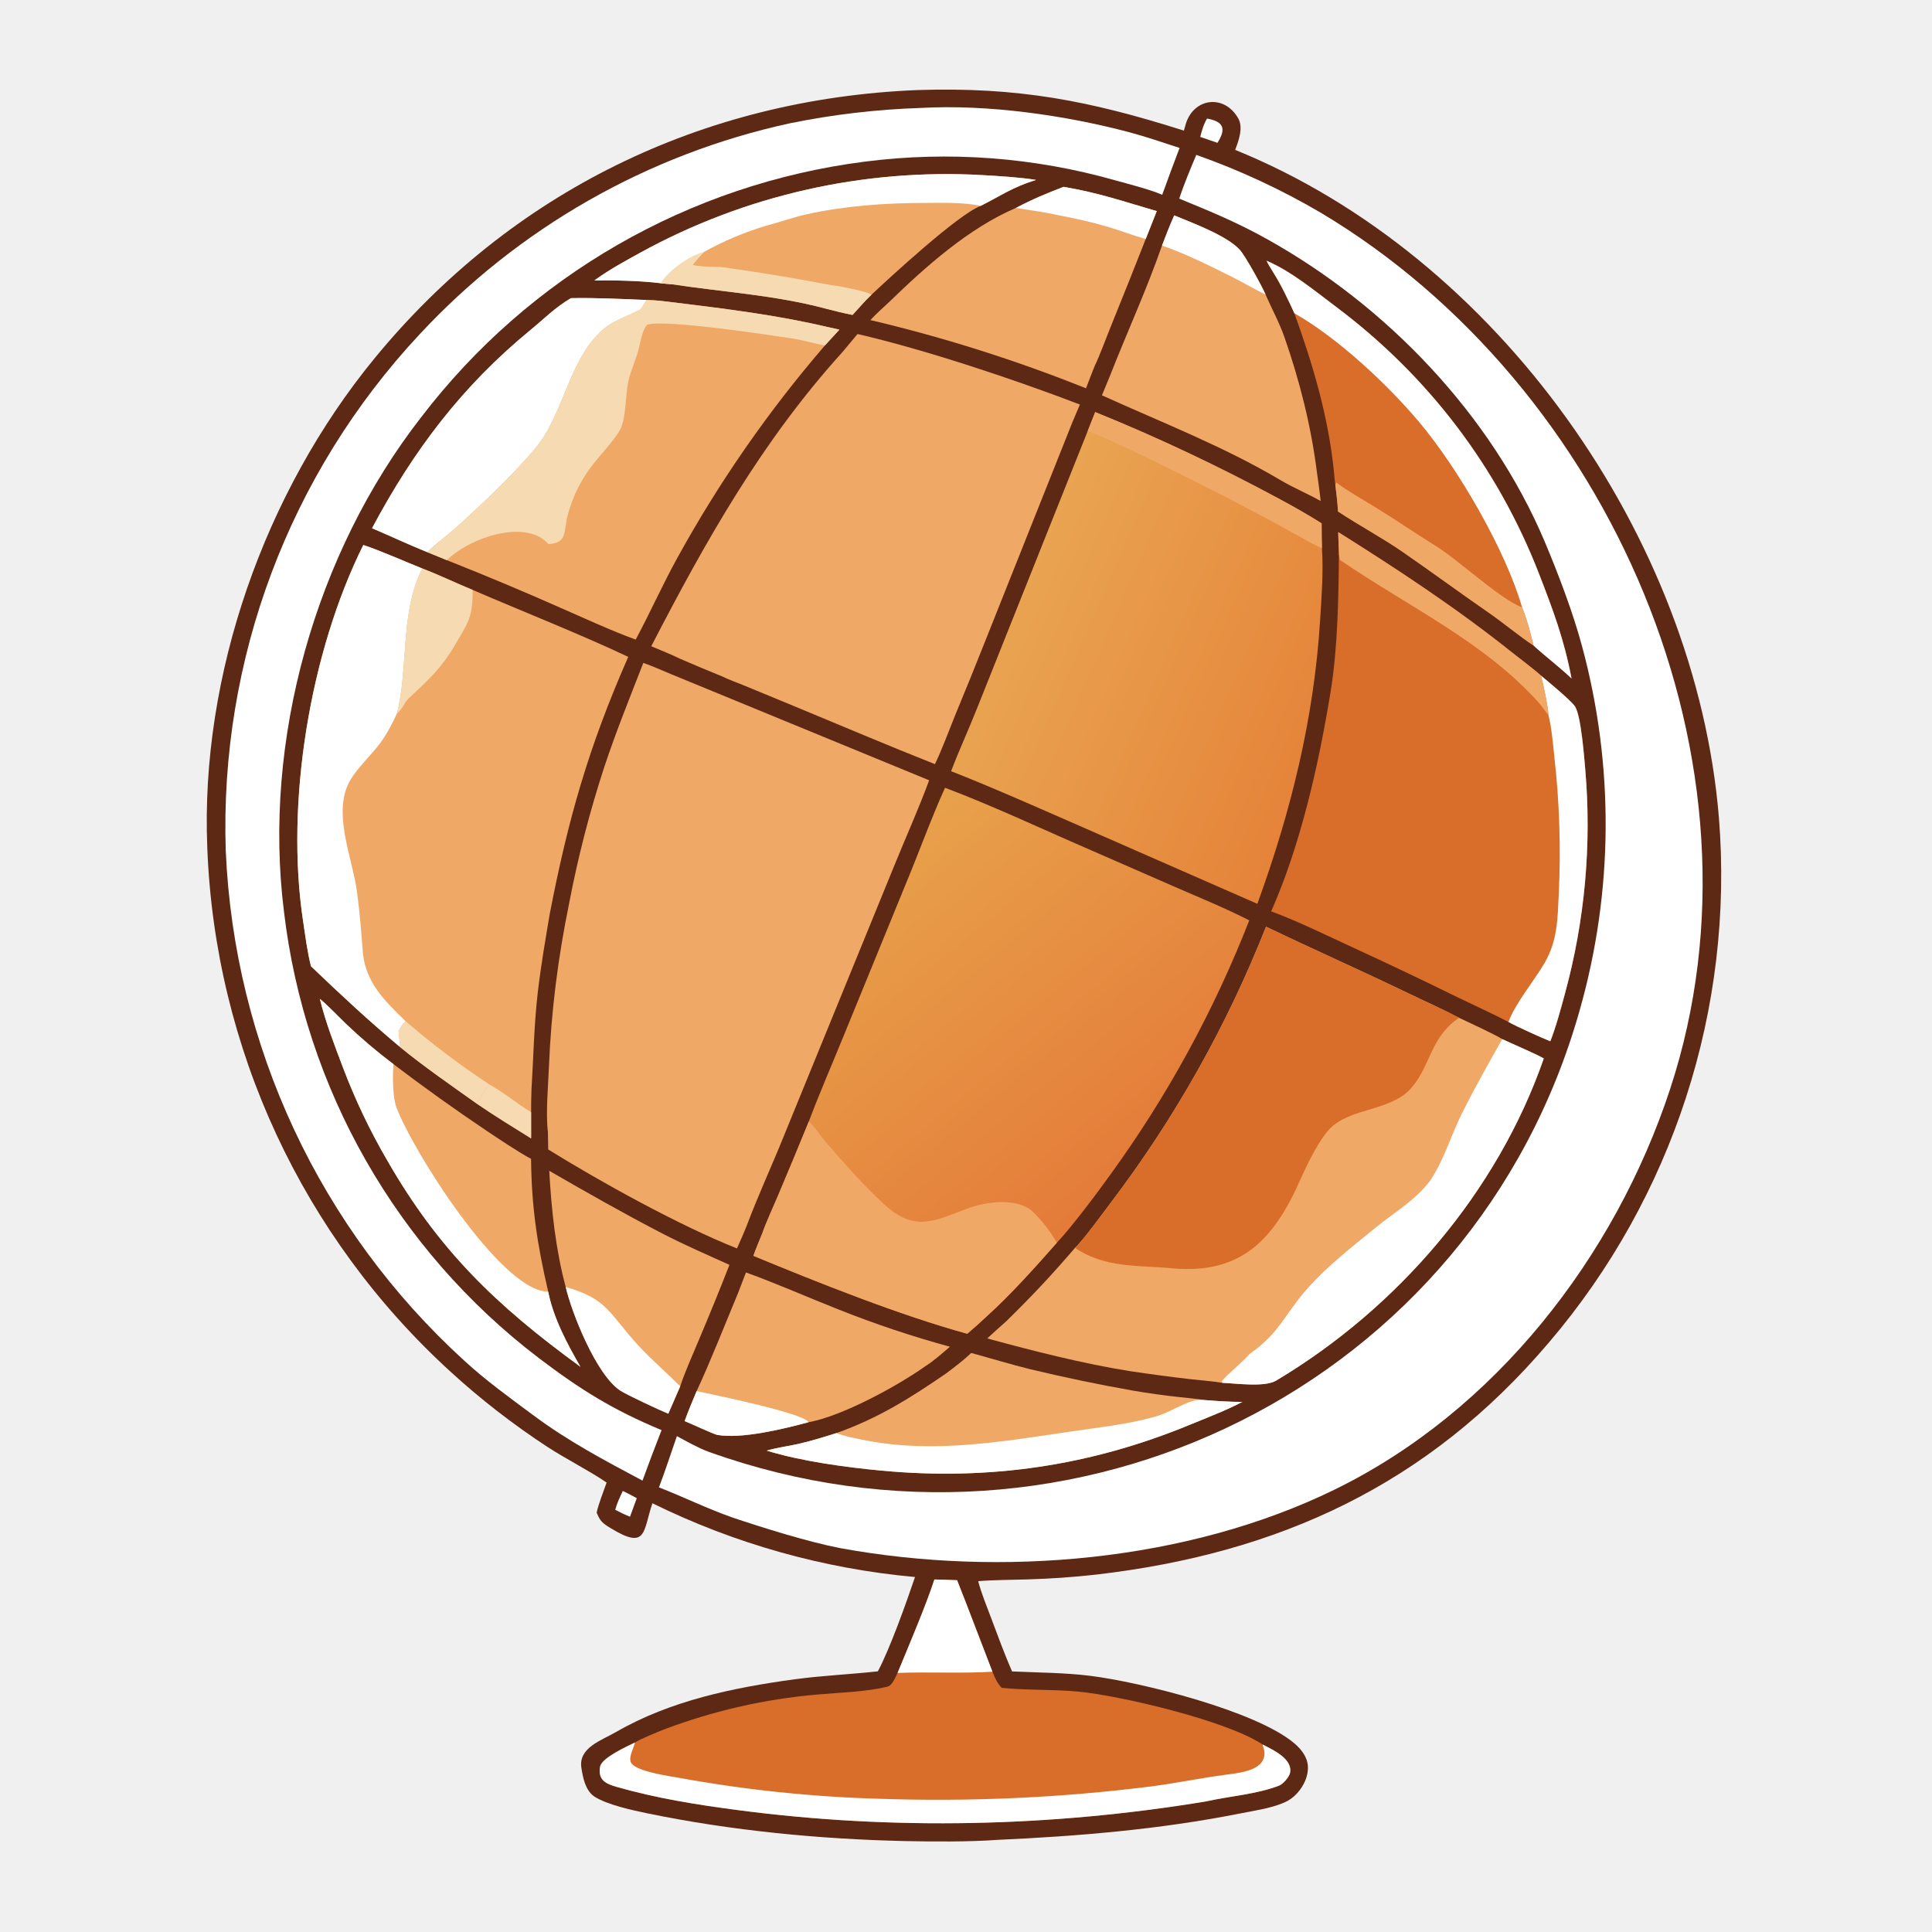
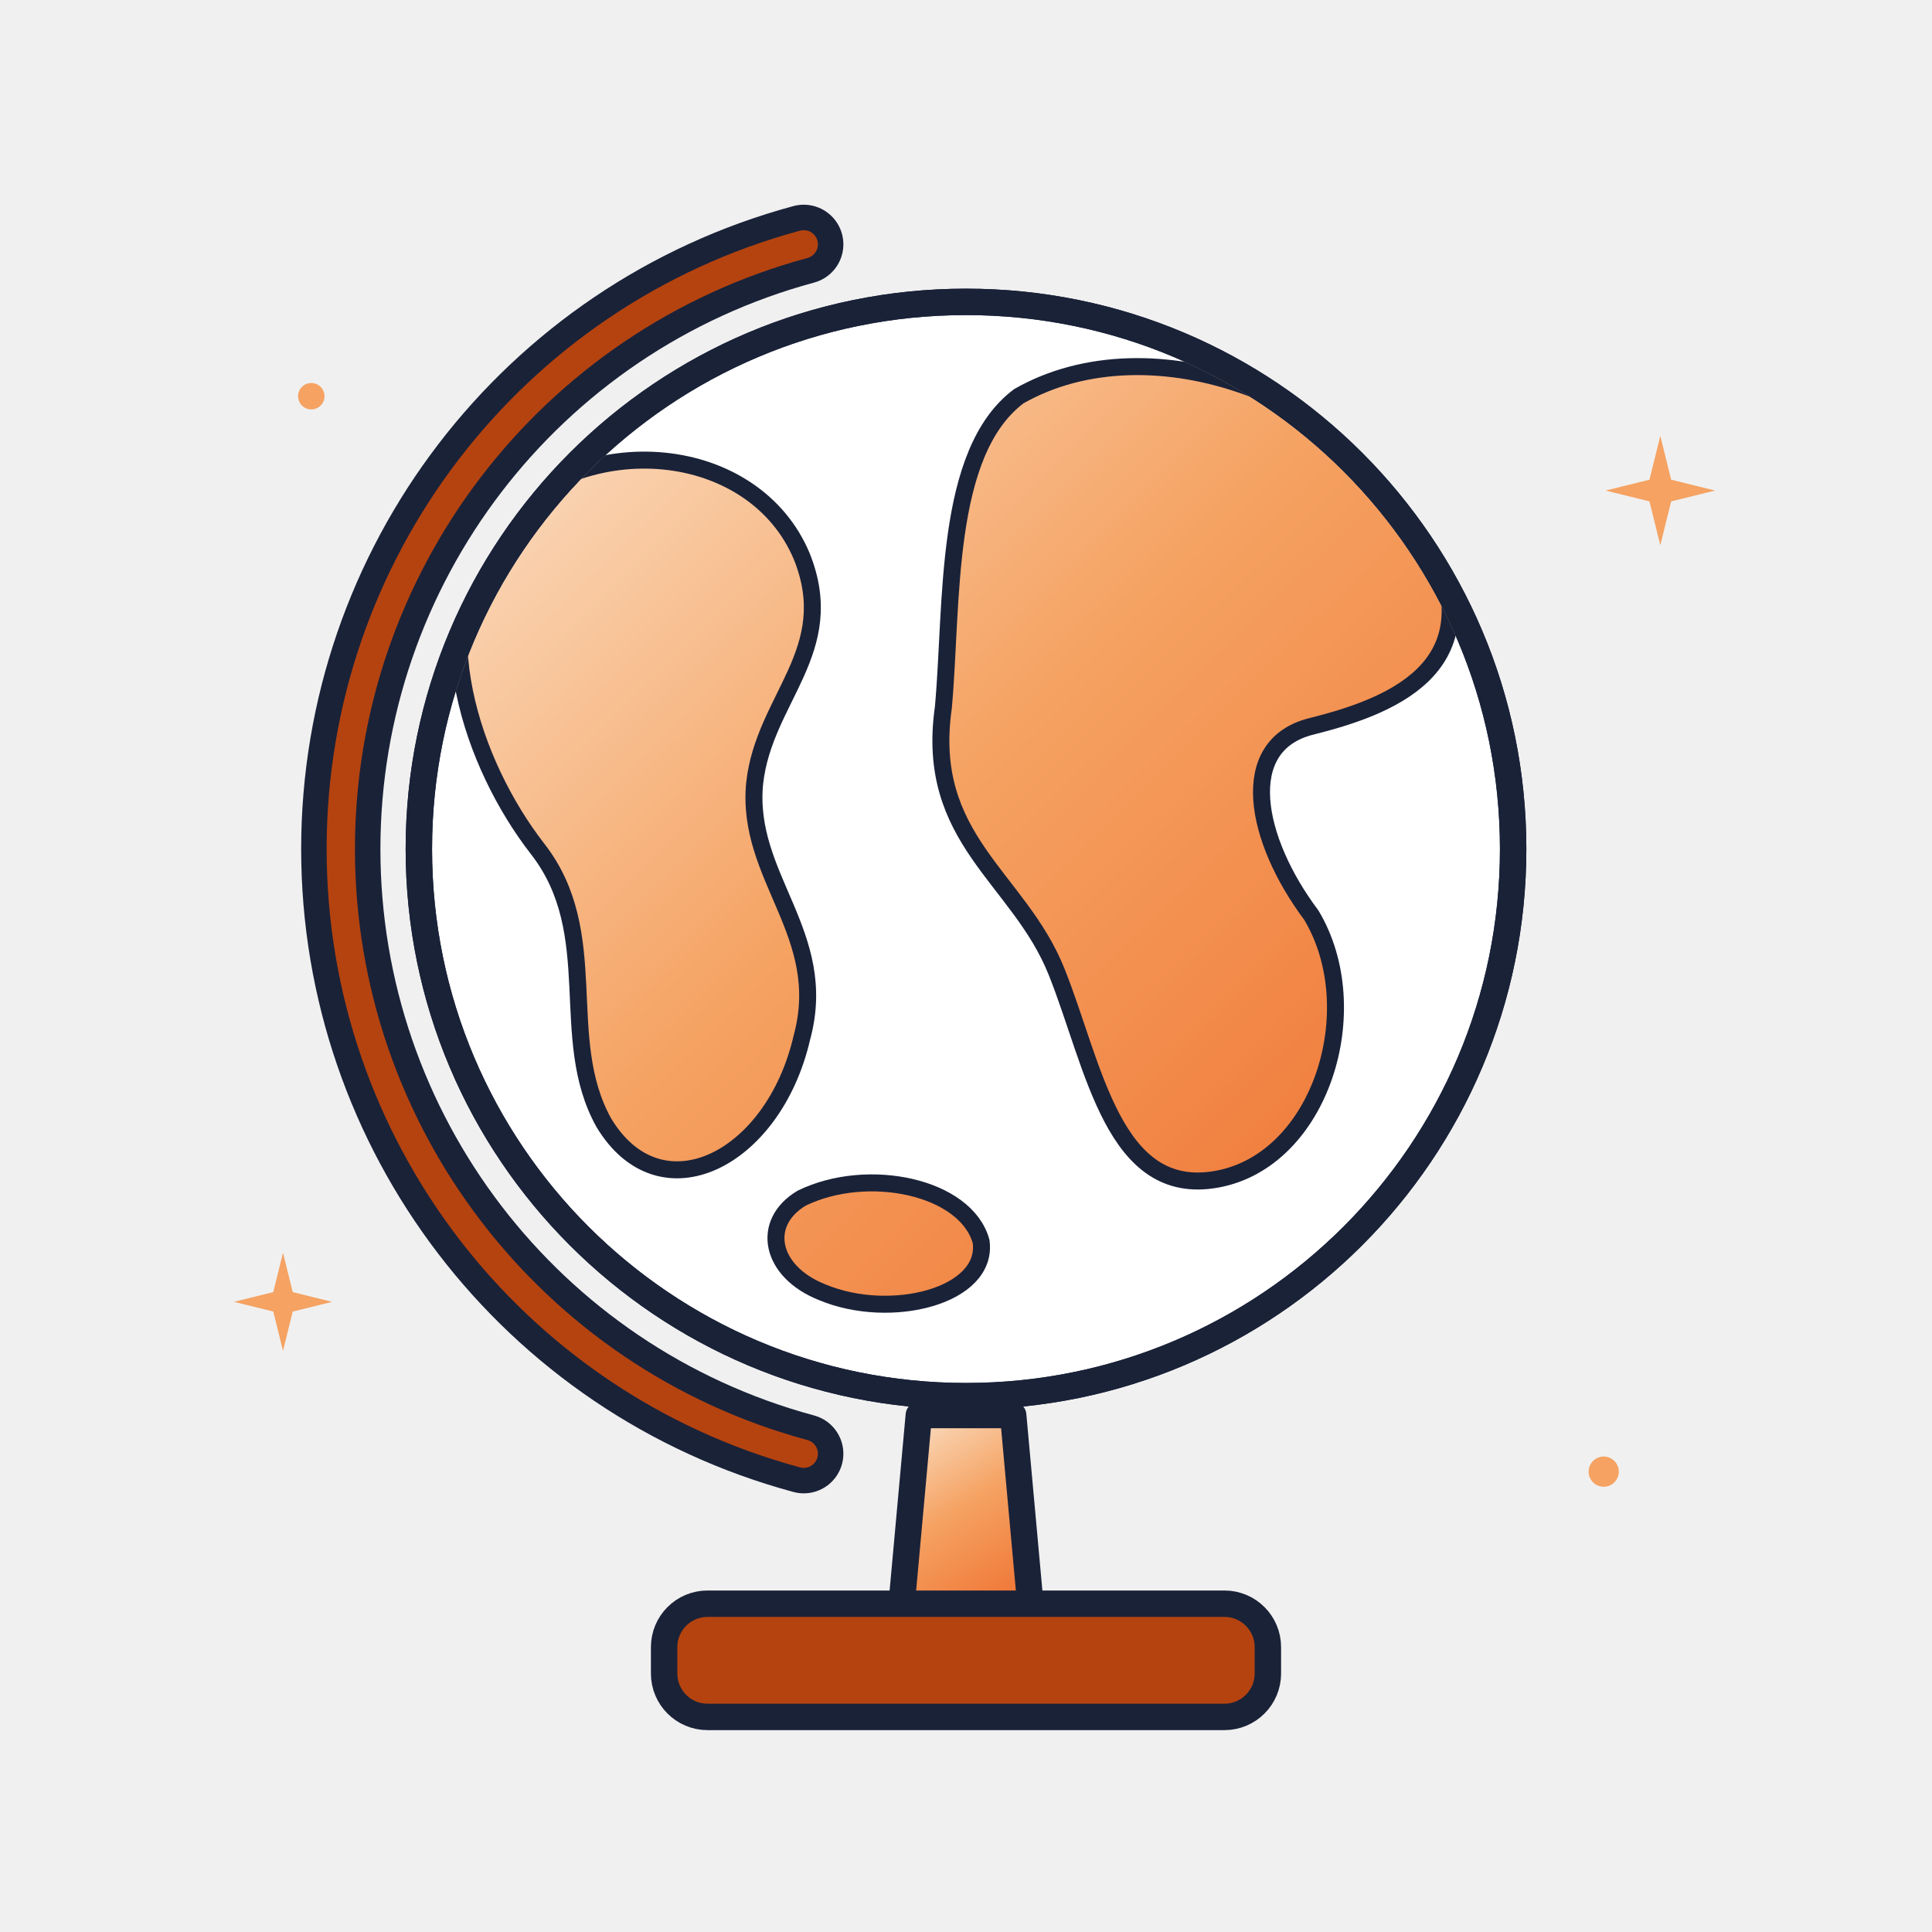
- <svg xmlns="http://www.w3.org/2000/svg" height="1024" preserveAspectRatio="none" style="display: block;" version="1.1" viewBox="0 0 2048 2048" width="1024">
+ <svg xmlns="http://www.w3.org/2000/svg" width="1024" height="1024" viewBox="0 0 2048 2048">
  <defs>
-     <linearGradient gradientUnits="userSpaceOnUse" id="Gradient1" x1="1407.85" x2="1076.5" y1="779.789" y2="634.684">
-       <stop class="stop0" offset="0" stop-color="rgb(229,131,57)" stop-opacity="1" />
-       <stop class="stop1" offset="1" stop-color="rgb(233,164,81)" stop-opacity="1" />
+     <linearGradient gradientUnits="userSpaceOnUse" id="g" x1="480" y1="380" x2="1560" y2="1480">
+       <stop offset="0" stop-color="#FBE3CB" />
+       <stop offset="0.45" stop-color="#F5A262" />
+       <stop offset="1" stop-color="#EE6A2A" />
    </linearGradient>
-     <linearGradient gradientUnits="userSpaceOnUse" id="Gradient2" x1="1215.53" x2="934.099" y1="1233.81" y2="894.284">
-       <stop class="stop0" offset="0" stop-color="rgb(228,123,57)" stop-opacity="1" />
-       <stop class="stop1" offset="1" stop-color="rgb(232,161,75)" stop-opacity="1" />
+     <linearGradient gradientUnits="userSpaceOnUse" id="g2" x1="954" y1="1500" x2="1094" y2="1720">
+       <stop offset="0" stop-color="#FBE3CB" />
+       <stop offset="0.45" stop-color="#F5A262" />
+       <stop offset="1" stop-color="#EE6A2A" />
    </linearGradient>
+     <clipPath id="c">
+       <circle cx="1024" cy="900" r="566" />
+     </clipPath>
  </defs>
-   <path d="M 972.725 95.453 C 1079.25 92.039 1155.13 106.747 1254.99 138.474 C 1255.62 136.051 1256.29 133.641 1257.02 131.247 C 1265.71 103.238 1298.47 99.777 1312.78 125.874 C 1317.99 135.365 1313.06 149.243 1309.32 158.871 C 1587.37 271.672 1797.68 569.362 1822.12 866.69 C 1838.3 1068.78 1773.43 1269.01 1641.81 1423.22 C 1513.81 1573.92 1355.82 1646.6 1162.01 1669.14 C 1137.6 1671.86 1113.09 1673.56 1088.55 1674.26 C 1071.34 1674.81 1054.07 1674.71 1036.93 1676.11 C 1040.03 1688.31 1046.2 1703.29 1050.74 1715.42 C 1057.76 1734.19 1064.84 1753.45 1072.8 1771.78 C 1100.18 1773.06 1128.47 1773.06 1155.63 1776.43 C 1209.22 1783.09 1331.54 1813.62 1372.08 1848.01 C 1379.38 1854.2 1385.87 1862.45 1386.42 1872.38 C 1387.01 1882.9 1381.87 1893.45 1374.89 1901.05 C 1370.9 1905.4 1366.38 1908.64 1360.95 1910.94 C 1346.43 1917.11 1328.81 1919.52 1313.37 1922.58 C 1228.96 1939.3 1142.62 1946.48 1056.75 1950.37 C 1027.63 1952.52 987.913 1952.23 958.861 1951.6 C 868.812 1949.61 774.856 1940.51 686.625 1922.29 C 670.239 1918.91 643.787 1913.24 629.877 1904.33 C 620.441 1897.68 617.921 1884.41 616.297 1874.02 C 612.944 1852.55 637.584 1844.94 653.061 1835.99 C 710.437 1802.79 777.62 1788.9 842.65 1780.08 C 871.456 1776.18 901.512 1774.89 930.579 1771.67 C 943.357 1747.77 961.121 1697.9 969.938 1671.71 C 873.139 1662.95 778.781 1636.44 691.585 1593.5 C 681.445 1623.18 686.072 1643.58 647.326 1619.91 C 638.738 1614.66 636.245 1612.71 632.474 1603.37 C 634.435 1594.37 639.811 1580.7 643.032 1571.57 C 624.308 1558.77 599.86 1546.56 580.22 1533.73 C 544.488 1510.38 509.159 1483.03 477.759 1454.23 C 320.734 1311.09 227.768 1110.89 219.731 898.576 C 212.171 715.3 280.646 521.975 396.51 380.48 C 541.546 203.359 744.712 104.635 972.725 95.453 z" fill="rgb(94,41,20)" transform="translate(0,0)" />
-   <path d="M 1268.12 164.17 C 1314.18 180.438 1358.57 201.092 1400.68 225.848 C 1706.4 408.674 1883.67 809.463 1770.48 1154.17 C 1711.97 1332.34 1584.93 1495.96 1414.53 1579.14 C 1258.24 1655.44 1061.03 1672.22 890.737 1641.09 C 857.688 1634.77 808.576 1619.47 776.167 1608.55 C 747.783 1598.41 725.563 1587.25 698.517 1576.67 C 705.133 1559.27 711.398 1540.03 717.537 1522.33 C 727.273 1527.67 740.747 1535.2 750.965 1538.88 C 1137.06 1677.76 1562.3 1468.68 1674.48 1071.09 C 1710.34 945.119 1711.25 811.767 1677.12 685.319 C 1667.67 649.997 1651.98 608.616 1637.61 574.522 C 1580.65 439.418 1469.57 323.564 1342.01 252.861 C 1310.08 235.164 1283.49 224.295 1250.05 210.555 C 1254.7 196.194 1262.23 178.163 1268.12 164.17 z" fill="rgb(255,255,255)" transform="translate(0,0)" />
-   <path d="M 1001.78 835.063 C 1053.29 854.486 1107.84 880.305 1158.84 902.291 L 1248.02 941.274 C 1272.76 951.991 1300.35 963.346 1324.25 975.637 C 1286.79 1071.54 1237.21 1162.25 1176.72 1245.57 C 1164.07 1263.29 1135.41 1301.56 1120.29 1317.35 C 1097.73 1343.02 1071.16 1372.61 1045.97 1395.39 C 1039.25 1401.71 1032.37 1407.86 1025.34 1413.83 C 953.978 1394.27 867.272 1359.6 798.612 1331.22 C 801.341 1323.36 805.116 1314.61 808.268 1306.82 C 811.35 1297.45 820.587 1277.25 824.699 1267.48 C 835.788 1241.32 846.694 1215.09 857.416 1188.78 C 868.94 1158.14 882.358 1127.44 894.723 1097.04 L 959.275 939.204 C 973.393 905.58 986.929 867.69 1001.78 835.063 z" fill="url(#Gradient2)" transform="translate(0,0)" />
-   <path d="M 857.416 1188.78 C 863.481 1194.07 868.894 1203.04 874.216 1209.24 C 894.123 1232.43 914.549 1255.66 936.807 1276.26 C 969.38 1306.41 989.876 1294.5 1025.74 1281.03 C 1045.38 1273.64 1079.92 1268.95 1095.87 1285.48 C 1105.26 1294.71 1113.79 1306.05 1120.29 1317.35 C 1097.73 1343.02 1071.16 1372.61 1045.97 1395.39 C 1039.25 1401.71 1032.37 1407.86 1025.34 1413.83 C 953.978 1394.27 867.272 1359.6 798.612 1331.22 C 801.341 1323.36 805.116 1314.61 808.268 1306.82 C 811.35 1297.45 820.587 1277.25 824.699 1267.48 C 835.788 1241.32 846.694 1215.09 857.416 1188.78 z" fill="rgb(240,168,103)" transform="translate(0,0)" />
-   <path d="M 681.959 702.69 C 691.47 706.019 702.645 711.005 712.081 714.925 L 984.935 827.146 C 973.976 856.96 959.744 888.582 947.659 918.394 L 830.013 1206.4 C 817.495 1237.36 803.315 1267.98 791.574 1299.24 C 788.479 1307.15 784.634 1315.55 781.229 1323.39 C 720.618 1299.38 636.537 1252.85 581.123 1218.49 L 580.823 1200.22 C 578.385 1180.09 581.03 1151.95 581.861 1131.57 C 584.301 1071.7 591.352 1016.05 603.372 957.274 C 612.752 908.143 625.277 859.664 640.869 812.137 C 653.349 774.731 667.705 739.315 681.959 702.69 z" fill="rgb(240,168,103)" transform="translate(0,0)" />
-   <path d="M 1342.04 982.316 C 1391.75 1006.21 1442.38 1028.58 1492.05 1052.55 C 1510.16 1061.28 1528.98 1069.58 1546.73 1078.93 C 1556.03 1083.39 1585.18 1096.75 1592.41 1101.51 C 1603.09 1106.55 1627.59 1116.9 1636.46 1121.99 C 1587.28 1263.68 1481.8 1386.41 1352.81 1463.47 C 1340.66 1470.73 1310.78 1466.46 1295.81 1465.87 C 1285.7 1464.15 1272.55 1463.21 1261.97 1462 C 1240.64 1459.54 1219.36 1456.71 1198.13 1453.52 C 1148.19 1445.57 1095.49 1432.15 1046.53 1418.79 C 1053.27 1412.56 1060.08 1406.4 1066.96 1400.32 C 1094.57 1373.24 1114.13 1352.35 1139.58 1322.79 C 1148.79 1314.01 1168.83 1286.33 1177.38 1275.04 C 1245.38 1185.44 1300.78 1086.95 1342.04 982.316 z" fill="rgb(240,168,103)" transform="translate(0,0)" />
-   <path d="M 1342.04 982.316 C 1391.75 1006.21 1442.38 1028.58 1492.05 1052.55 C 1510.16 1061.28 1528.98 1069.58 1546.73 1078.93 L 1545.56 1079.73 C 1516.24 1100.11 1516.89 1128.77 1496.42 1152.87 C 1474.9 1178.2 1431.55 1173.91 1409.5 1196.6 C 1397.05 1210.31 1385.8 1234 1378.36 1250.71 C 1350.02 1314.36 1315.53 1351.38 1241.65 1344.4 C 1206.44 1341.07 1171.38 1344.37 1139.58 1322.79 C 1148.79 1314.01 1168.83 1286.33 1177.38 1275.04 C 1245.38 1185.44 1300.78 1086.95 1342.04 982.316 z" fill="rgb(217,110,42)" transform="translate(0,0)" />
-   <path d="M 1592.41 1101.51 C 1603.09 1106.55 1627.59 1116.9 1636.46 1121.99 C 1587.28 1263.68 1481.8 1386.41 1352.81 1463.47 C 1340.66 1470.73 1310.78 1466.46 1295.81 1465.87 C 1295.25 1464.99 1295.57 1465.63 1295.4 1463.75 C 1302.45 1455.55 1315.42 1445.58 1324.73 1435.19 C 1350.35 1416.74 1355.37 1405.71 1374.02 1380.5 C 1396.4 1350.26 1429.81 1324.43 1458.78 1300.88 C 1478.08 1285.18 1500.85 1271.9 1516 1251.54 C 1530.77 1229.71 1538.11 1203.46 1549.79 1180.07 C 1563.02 1153.58 1577.87 1127.34 1592.41 1101.51 z" fill="rgb(255,255,255)" transform="translate(0,0)" />
-   <path d="M 385.115 577.727 C 401.371 582.915 430.442 595.741 447.662 602.616 C 465.996 609.618 483.126 618.042 501.091 625.358 C 554.524 648.441 613.817 671.686 665.967 696.314 C 623.835 792.206 602.268 867.814 582.644 969.358 C 578.037 996.832 573.432 1023.38 570.182 1051.08 C 566.055 1086.25 565.512 1120.57 563.373 1155.53 C 563.102 1163.34 562.98 1171.16 563.006 1178.99 L 563.009 1206.77 C 543.832 1194.78 524.079 1182.79 505.492 1169.98 C 479.961 1151.78 447.951 1129.7 423.878 1109.75 C 389.654 1081.02 361.868 1055.08 329.657 1024.3 C 325.649 1008.56 323.737 992.501 321.304 976.49 C 302.276 851.25 328.461 691.527 385.115 577.727 z" fill="rgb(240,168,103)" transform="translate(0,0)" />
-   <path d="M 385.115 577.727 C 401.371 582.915 430.442 595.741 447.662 602.616 C 423.676 650.052 433.331 707.619 420.785 756.354 C 415.655 767.163 411.787 775.079 404.923 785.073 C 394.272 800.582 374.467 817.022 367.699 834.375 C 354.758 867.556 373.586 910.535 378.279 944.464 C 381.466 967.502 382.909 987.513 384.713 1010.49 C 387.975 1042.27 408.338 1061.37 429.885 1082.45 C 425.852 1086.89 425.261 1087.8 422.502 1093.14 C 422.901 1097.17 424.089 1106.31 423.878 1109.75 C 389.654 1081.02 361.868 1055.08 329.657 1024.3 C 325.649 1008.56 323.737 992.501 321.304 976.49 C 302.276 851.25 328.461 691.527 385.115 577.727 z" fill="rgb(255,255,255)" transform="translate(0,0)" />
-   <path d="M 447.662 602.616 C 465.996 609.618 483.126 618.042 501.091 625.358 C 500.831 655.482 496.936 658.572 481.8 684.576 C 468.182 707.971 452.609 722.282 433.095 740.42 C 428.76 744.548 425.867 752.799 420.785 756.354 C 433.331 707.619 423.676 650.052 447.662 602.616 z" fill="rgb(246,219,178)" transform="translate(0,0)" />
-   <path d="M 429.885 1082.45 C 458.045 1106.69 487.725 1129.11 518.743 1149.57 C 511.155 1158.05 511.062 1161.88 505.492 1169.98 C 479.961 1151.78 447.951 1129.7 423.878 1109.75 C 424.089 1106.31 422.901 1097.17 422.502 1093.14 C 425.261 1087.8 425.852 1086.89 429.885 1082.45 z" fill="rgb(246,219,178)" transform="translate(0,0)" />
-   <path d="M 518.743 1149.57 C 535.604 1158.93 548.122 1170.11 563.006 1178.99 L 563.009 1206.77 C 543.832 1194.78 524.079 1182.79 505.492 1169.98 C 511.062 1161.88 511.155 1158.05 518.743 1149.57 z" fill="rgb(246,219,178)" transform="translate(0,0)" />
-   <path d="M 1160.97 436.84 C 1227.84 463.866 1293.46 495.037 1356.98 529.321 C 1371.62 537.223 1386.97 545.878 1400.98 554.794 C 1401.06 563.367 1400.98 572.548 1401.3 581.063 C 1403.04 605.054 1400.83 634.232 1399.32 658.209 C 1392.78 762.145 1368.36 860.501 1332.85 958.095 L 1132.82 870.378 C 1091.42 852.35 1050.26 833.956 1008.2 817.531 C 1016.49 795.736 1026.88 773.116 1035.63 751.049 L 1152.99 456.966 L 1160.97 436.84 z" fill="url(#Gradient1)" transform="translate(0,0)" />
-   <path d="M 1160.97 436.84 C 1227.84 463.866 1293.46 495.037 1356.98 529.321 C 1371.62 537.223 1386.97 545.878 1400.98 554.794 C 1401.06 563.367 1400.98 572.548 1401.3 581.063 C 1396.05 579.428 1379.76 570.008 1374.38 567.009 C 1361.32 559.759 1348.21 552.616 1335.04 545.58 C 1298.63 526.277 1261.9 507.602 1224.85 489.562 C 1206.21 480.475 1172.15 463.897 1152.99 456.966 L 1160.97 436.84 z" fill="rgb(240,168,103)" transform="translate(0,0)" />
-   <path d="M 975.788 114.441 C 1046.64 110.386 1129.72 122.158 1198.05 140.446 C 1214.65 144.891 1233.86 151.451 1250.41 156.816 C 1244.11 173.309 1237.97 189.862 1231.99 206.473 C 1219.12 200.854 1196.53 195.134 1182.39 191.205 C 1096.2 166.694 1005.93 159.922 917.037 171.298 C 730.305 195.05 560.863 292.594 446.552 442.146 C 334.273 586.085 278.236 785.108 301.03 966.435 C 323.209 1153.98 420.458 1324.53 570.568 1439.14 C 615.029 1472.94 649.568 1494.51 701.297 1515.98 C 694.328 1533.74 687.587 1551.58 681.075 1569.52 C 640.586 1547.97 602.559 1527.9 565.611 1500.43 C 540.485 1481.74 515.392 1463.73 492.256 1442.45 C 339.202 1303.06 248.142 1108.32 239.3 901.495 C 232.686 699.241 306.49 502.607 444.549 354.654 C 549.462 241.692 686.441 163.554 837.075 130.743 C 882.769 121.404 929.173 115.95 975.788 114.441 z" fill="rgb(255,255,255)" transform="translate(0,0)" />
-   <path d="M 909.022 354.073 C 980.037 370.39 1077.29 402.877 1144.75 428.843 L 1137.07 446.877 L 1044.54 679.14 C 1033.97 705.861 1023.18 732.494 1012.16 759.035 C 1005.82 774.728 998.311 795.09 991.063 810.019 C 941.55 790.435 889.954 768.492 840.528 748.016 L 790.25 727.258 C 783.741 724.584 770.966 719.811 765.016 716.817 C 750.074 710.782 735.215 704.539 720.446 698.09 C 712.807 694.223 698.64 688.625 690.351 685.036 C 748.375 572.882 807.455 467.778 892.894 373.375 L 909.022 354.073 z" fill="rgb(240,168,103)" transform="translate(0,0)" />
-   <path d="M 1418.53 564.013 C 1481.24 603.364 1544.33 644.91 1602.23 691.163 C 1611.26 698.384 1625.33 708.768 1633.44 716.095 C 1640.4 721.918 1665.76 742.795 1669.67 749.033 C 1675.98 759.118 1679.27 802.17 1680.44 815.562 C 1687.33 895.469 1680.03 975.964 1658.9 1053.33 C 1655.1 1067.56 1648.89 1090.31 1643.39 1103.82 C 1632.96 1099.56 1609.1 1088.88 1599.06 1083.36 C 1583.08 1074.9 1561.77 1065.28 1545.21 1057.22 C 1509.27 1039.56 1473.12 1022.35 1436.76 1005.59 C 1408.44 992.667 1376.34 976.636 1347.5 966.094 C 1378.94 895.011 1397.97 810.014 1410.48 733.408 C 1418.04 687.127 1418.9 634.189 1419.3 587.188 L 1418.53 564.013 z" fill="rgb(217,110,42)" transform="translate(0,0)" />
-   <path d="M 1633.44 716.095 C 1640.4 721.918 1665.76 742.795 1669.67 749.033 C 1675.98 759.118 1679.27 802.17 1680.44 815.562 C 1687.33 895.469 1680.03 975.964 1658.9 1053.33 C 1655.1 1067.56 1648.89 1090.31 1643.39 1103.82 C 1632.96 1099.56 1609.1 1088.88 1599.06 1083.36 C 1605.84 1064.14 1626.73 1039.04 1637.36 1020.71 C 1651.19 996.838 1651.1 973.597 1652.39 947.034 C 1654.69 898.304 1653.07 849.467 1647.55 800.996 C 1646.17 787.928 1644.65 770.305 1641.4 757.985 C 1640.95 749.168 1635.94 724.815 1633.44 716.095 z" fill="rgb(255,255,255)" transform="translate(0,0)" />
-   <path d="M 1418.53 564.013 C 1481.24 603.364 1544.33 644.91 1602.23 691.163 C 1611.26 698.384 1625.33 708.768 1633.44 716.095 C 1635.94 724.815 1640.95 749.168 1641.4 757.985 C 1637.98 754.154 1635.19 749.453 1631.74 745.57 C 1574.1 680.592 1490.9 642.026 1420.28 593.443 L 1419.3 587.188 L 1418.53 564.013 z" fill="rgb(240,168,103)" transform="translate(0,0)" />
-   <path d="M 605.272 316.041 C 630.384 315.519 660.174 316.937 685.419 318.009 C 695.742 318.108 706.116 319.574 716.325 320.833 C 770.282 327.486 823.98 334.059 876.964 346.581 C 881.235 347.591 885.534 348.29 889.791 349.492 L 874.497 366.144 C 814.616 435.6 762.15 511.117 717.951 591.468 C 701.809 620.797 689.198 649.402 673.859 677.984 C 648.244 668.733 619.13 655.188 593.832 644.157 C 554.094 626.56 514.007 609.763 473.593 593.777 L 452.867 585.309 C 433.27 577.389 413.9 568.283 394.373 559.941 C 438.338 477.414 489.73 409.391 562.255 349.849 C 576.752 337.947 588.842 325.56 605.272 316.041 z" fill="rgb(240,168,103)" transform="translate(0,0)" />
-   <path d="M 605.272 316.041 C 630.384 315.519 660.174 316.937 685.419 318.009 L 679.262 327.837 C 668.84 333.382 651.635 339.729 643.428 345.936 C 603.114 376.428 598.679 438.575 567.088 475.707 C 542.359 504.774 513.179 532.226 484.99 557.868 C 475.185 566.787 461.46 576.581 452.867 585.309 C 433.27 577.389 413.9 568.283 394.373 559.941 C 438.338 477.414 489.73 409.391 562.255 349.849 C 576.752 337.947 588.842 325.56 605.272 316.041 z" fill="rgb(255,255,255)" transform="translate(0,0)" />
-   <path d="M 685.419 318.009 C 695.742 318.108 706.116 319.574 716.325 320.833 C 770.282 327.486 823.98 334.059 876.964 346.581 C 881.235 347.591 885.534 348.29 889.791 349.492 L 874.497 366.144 L 873.593 366.005 C 865.314 364.661 849.623 360.315 842.355 359.202 C 817.851 355.45 703.697 337.918 685.81 344.311 C 679.523 352.384 678.723 365.677 675.454 375.428 C 672.354 385.302 668.021 394.754 665.911 404.901 C 663.105 418.397 663.636 442.102 657.835 454.434 C 653.122 464.455 635.95 482.754 628.345 492.593 C 620.911 502.161 614.64 512.578 609.663 523.625 C 606.396 531.024 603.724 538.672 601.674 546.496 C 597.337 563.305 601.728 575.534 581.628 576.743 C 578.51 573.923 574.51 570.24 570.75 568.47 C 541.884 554.883 495 572.966 473.593 593.777 L 452.867 585.309 C 461.46 576.581 475.185 566.787 484.99 557.868 C 513.179 532.226 542.359 504.774 567.088 475.707 C 598.679 438.575 603.114 376.428 643.428 345.936 C 651.635 339.729 668.84 333.382 679.262 327.837 L 685.419 318.009 z" fill="rgb(246,219,178)" transform="translate(0,0)" />
-   <path d="M 990.491 1674.3 C 998.33 1674.37 1006.7 1674.8 1014.58 1675.07 C 1027.16 1706.66 1039.61 1740.18 1052.03 1772.08 C 1054.76 1778.87 1056.73 1783.54 1061.79 1789.16 C 1086.54 1791.82 1117.87 1790.74 1142.83 1793.15 C 1189.29 1797.64 1301.19 1824.32 1338.35 1849.24 C 1349.41 1854.83 1370.65 1864.54 1367.47 1879.47 C 1366.54 1883.87 1359.97 1891.29 1355.84 1892.87 C 1331.63 1902.12 1303.99 1903.87 1278.67 1909.53 C 1115.24 1936.62 946.533 1940.4 782.27 1918.8 C 738.268 1913.01 696.198 1906.33 653.499 1894.13 C 641.569 1890.72 633.481 1886.53 636.221 1872.16 C 639.097 1862.82 664.085 1851.5 673.035 1847.15 C 679.375 1843.2 695.787 1836.44 703.254 1833.53 C 755.683 1813.62 810.62 1801.08 866.495 1796.27 C 889.739 1794.16 918.676 1793.52 941.116 1787.79 C 945.798 1786.6 949.133 1778.03 951.438 1773.39 C 962.429 1746.74 981.923 1700.93 990.491 1674.3 z" fill="rgb(217,110,42)" transform="translate(0,0)" />
-   <path d="M 673.035 1847.15 L 672.614 1848.79 C 671.093 1854.51 665.242 1864.53 669.78 1869.71 C 677.31 1878.3 708.679 1882.58 719.897 1884.59 C 789.934 1897.35 860.841 1904.77 932.003 1906.78 C 1028.27 1910.09 1124.65 1905.71 1220.23 1893.7 C 1247.08 1890.19 1273.74 1884.6 1300.64 1881.11 C 1311.48 1879.7 1327.26 1877.92 1335.42 1870.27 C 1338.75 1867.19 1340.56 1862.8 1340.38 1858.27 C 1340.29 1855.05 1339.35 1852.27 1338.35 1849.24 C 1349.41 1854.83 1370.65 1864.54 1367.47 1879.47 C 1366.54 1883.87 1359.97 1891.29 1355.84 1892.87 C 1331.63 1902.12 1303.99 1903.87 1278.67 1909.53 C 1115.24 1936.62 946.533 1940.4 782.27 1918.8 C 738.268 1913.01 696.198 1906.33 653.499 1894.13 C 641.569 1890.72 633.481 1886.53 636.221 1872.16 C 639.097 1862.82 664.085 1851.5 673.035 1847.15 z" fill="rgb(255,255,255)" transform="translate(0,0)" />
-   <path d="M 990.491 1674.3 C 998.33 1674.37 1006.7 1674.8 1014.58 1675.07 C 1027.16 1706.66 1039.61 1740.18 1052.03 1772.08 C 1022.5 1774.05 983.079 1772.12 951.438 1773.39 C 962.429 1746.74 981.923 1700.93 990.491 1674.3 z" fill="rgb(255,255,255)" transform="translate(0,0)" />
-   <path d="M 1342.56 276.38 C 1368.6 287.359 1394.17 308.668 1416.29 325.247 C 1513.63 398.203 1587.52 495.05 1631.55 608.552 C 1646.33 646.644 1658.08 677.961 1665.91 719.229 C 1652.16 706.242 1638.62 696.218 1625.64 684.341 C 1610.11 674.07 1593.77 660.317 1578.23 649.562 C 1547.7 628.431 1517.55 606.237 1487.03 585.15 C 1465.19 570.061 1440.78 557.038 1418.29 542.198 C 1417.97 533.414 1416.47 522.635 1415.48 513.757 C 1415.16 512.831 1414.21 501.555 1414.01 499.655 C 1407.97 441.189 1391.97 387.166 1372.08 332.057 C 1365.18 317.155 1358.59 302.886 1349.83 288.973 C 1347.53 285.321 1344.35 280.186 1342.56 276.38 z" fill="rgb(217,110,42)" transform="translate(0,0)" />
-   <path d="M 1342.56 276.38 C 1368.6 287.359 1394.17 308.668 1416.29 325.247 C 1513.63 398.203 1587.52 495.05 1631.55 608.552 C 1646.33 646.644 1658.08 677.961 1665.91 719.229 C 1652.16 706.242 1638.62 696.218 1625.64 684.341 C 1622.11 670.139 1618.99 657.63 1613.54 643.918 C 1595.77 582.567 1545.37 496.139 1504.41 447.445 C 1470.44 407.064 1417.93 358.103 1372.08 332.057 C 1365.18 317.155 1358.59 302.886 1349.83 288.973 C 1347.53 285.321 1344.35 280.186 1342.56 276.38 z" fill="rgb(255,255,255)" transform="translate(0,0)" />
-   <path d="M 1415.48 513.757 L 1416.52 511.526 L 1417.29 512.097 C 1428.86 520.632 1445.29 529.966 1457.81 537.647 C 1479.11 550.703 1501.3 565.921 1522.25 578.917 C 1546.44 593.917 1589.98 635.019 1613.54 643.918 C 1618.99 657.63 1622.11 670.139 1625.64 684.341 C 1610.11 674.07 1593.77 660.317 1578.23 649.562 C 1547.7 628.431 1517.55 606.237 1487.03 585.15 C 1465.19 570.061 1440.78 557.038 1418.29 542.198 C 1417.97 533.414 1416.47 522.635 1415.48 513.757 z" fill="rgb(240,168,103)" transform="translate(0,0)" />
-   <path d="M 1244.71 228.317 C 1264.13 236.355 1300.28 249.654 1314.1 264.687 C 1320.17 271.286 1337.89 303.679 1341.57 312.256 C 1348.23 327.599 1356.01 341.56 1361.56 357.432 C 1377.77 403.772 1389.89 451.999 1396.01 500.755 C 1397.52 510.842 1398.85 520.954 1400 531.088 C 1386.33 523.46 1370.97 517.022 1357.62 509.104 C 1296.82 473.036 1232.1 448.105 1168.1 419.045 L 1176.86 397.808 C 1194.78 352.057 1215.67 306.682 1231.78 260.258 C 1236 249.073 1239.9 239.258 1244.71 228.317 z" fill="rgb(240,168,103)" transform="translate(0,0)" />
-   <path d="M 1244.71 228.317 C 1264.13 236.355 1300.28 249.654 1314.1 264.687 C 1320.17 271.286 1337.89 303.679 1341.57 312.256 C 1330.55 307.094 1318.41 299.731 1307.31 294.173 C 1283.72 282.362 1256.72 268.869 1231.78 260.258 C 1236 249.073 1239.9 239.258 1244.71 228.317 z" fill="rgb(255,255,255)" transform="translate(0,0)" />
-   <path d="M 1127.38 198.049 C 1165 204.422 1189.88 213.249 1226.21 223.786 L 1214.5 253.386 C 1202.26 284.619 1189.82 315.774 1177.19 346.849 C 1172.98 357.188 1164.89 379.118 1160.39 387.967 C 1157.25 395.824 1154.19 403.713 1151.21 411.632 C 1076.94 381.848 1000.54 357.666 922.648 339.29 C 928.856 332.599 935.825 326.363 942.532 320.148 C 980.994 282.79 1026.99 241.722 1076.87 220.425 C 1095.09 210.859 1108.24 205.525 1127.38 198.049 z" fill="rgb(240,168,103)" transform="translate(0,0)" />
-   <path d="M 1127.38 198.049 C 1165 204.422 1189.88 213.249 1226.21 223.786 L 1214.5 253.386 C 1201.79 249.836 1187.86 244.467 1174.89 240.613 C 1156.93 235.275 1141.19 231.917 1122.81 228.299 C 1108.02 224.99 1091.94 222.765 1076.87 220.425 C 1095.09 210.859 1108.24 205.525 1127.38 198.049 z" fill="rgb(255,255,255)" transform="translate(0,0)" />
-   <path d="M 630.034 297.317 C 630.618 296.875 631.21 296.444 631.808 296.023 C 646.814 285.292 662.674 276.697 678.783 267.806 C 789.876 206.791 915.919 178.327 1042.45 185.678 C 1058.74 186.628 1082.45 188.061 1098.24 190.733 C 1073.28 198.436 1062.14 206.852 1039.45 218.303 C 1015.78 227.204 943.363 294.002 923.871 312.339 C 917.114 318.757 910.066 326.873 903.721 333.842 C 894.955 332.111 884.344 329.594 875.601 327.244 C 821.175 312.617 765.864 309.616 710.806 301.081 C 707.29 301.03 703.812 300.572 700.304 300.217 C 678.545 297.551 651.918 296.984 630.034 297.317 z" fill="rgb(240,168,103)" transform="translate(0,0)" />
-   <path d="M 630.034 297.317 C 630.618 296.875 631.21 296.444 631.808 296.023 C 646.814 285.292 662.674 276.697 678.783 267.806 C 789.876 206.791 915.919 178.327 1042.45 185.678 C 1058.74 186.628 1082.45 188.061 1098.24 190.733 C 1073.28 198.436 1062.14 206.852 1039.45 218.303 C 1023.63 214.355 995.903 214.943 979.596 215.135 C 938.72 215.127 895.569 218.224 855.569 227.046 C 840.6 230.348 826.646 235.522 812.169 239.276 C 789.144 246.161 766.938 255.537 745.947 267.238 C 741.952 271.526 737.5 275.946 734.221 280.743 C 730.686 284.999 718.516 301.688 714.23 300.978 C 714.426 301.01 710.63 301.085 710.806 301.081 C 707.29 301.03 703.812 300.572 700.304 300.217 C 678.545 297.551 651.918 296.984 630.034 297.317 z" fill="rgb(255,255,255)" transform="translate(0,0)" />
-   <path d="M 700.304 300.217 C 708.025 287.136 731.306 270.472 745.947 267.238 C 741.952 271.526 737.5 275.946 734.221 280.743 C 730.686 284.999 718.516 301.688 714.23 300.978 C 714.426 301.01 710.63 301.085 710.806 301.081 C 707.29 301.03 703.812 300.572 700.304 300.217 z" fill="rgb(246,219,178)" transform="translate(0,0)" />
-   <path d="M 710.806 301.081 C 710.63 301.085 714.426 301.01 714.23 300.978 C 718.516 301.688 730.686 284.999 734.221 280.743 C 738.1 282.406 758.31 283.288 762.681 282.845 C 792.447 286.861 822.12 291.531 851.68 296.854 C 862.994 298.787 879.129 302.244 889.847 303.469 C 897.412 305.027 918.22 308.751 923.871 312.339 C 917.114 318.757 910.066 326.873 903.721 333.842 C 894.955 332.111 884.344 329.594 875.601 327.244 C 821.175 312.617 765.864 309.616 710.806 301.081 z" fill="rgb(246,219,178)" transform="translate(0,0)" />
-   <path d="M 1029.55 1434.21 C 1050.28 1439.87 1071.35 1446.29 1092.13 1451.45 C 1128.18 1460.09 1164.47 1467.65 1200.97 1474.11 C 1217.24 1476.91 1233.6 1479.19 1250.02 1480.95 C 1254.65 1481.48 1270.35 1482.91 1274.16 1483.9 C 1288.41 1485 1302.68 1486.14 1316.99 1486.07 C 1298.78 1495.54 1280.16 1502.53 1261.42 1510.26 C 1155.51 1554.01 1048.12 1569.61 934.236 1558.89 C 896.166 1555.31 849.396 1549.01 812.735 1537.72 C 823.312 1534.54 835.494 1533.06 846.416 1530.57 C 860.221 1527.43 873.156 1523.35 886.654 1519.12 C 931.188 1503.28 964.679 1482.15 1003.13 1455.74 C 1011.86 1449.21 1021.67 1441.71 1029.55 1434.21 z" fill="rgb(240,168,103)" transform="translate(0,0)" />
-   <path d="M 1221.12 1502.58 C 1240.95 1498.18 1259.15 1482.86 1274.16 1483.9 C 1288.41 1485 1302.68 1486.14 1316.99 1486.07 C 1298.78 1495.54 1280.16 1502.53 1261.42 1510.26 C 1155.51 1554.01 1048.12 1569.61 934.236 1558.89 C 896.166 1555.31 849.396 1549.01 812.735 1537.72 C 823.312 1534.54 835.494 1533.06 846.416 1530.57 C 860.221 1527.43 873.156 1523.35 886.654 1519.12 C 893.595 1522.3 912.214 1525.85 920.116 1527.33 C 991.207 1540.64 1063.37 1528.02 1134 1517.63 C 1161.21 1513.62 1194.92 1509.93 1221.12 1502.58 z" fill="rgb(255,255,255)" transform="translate(0,0)" />
-   <path d="M 339.004 1058.82 C 345.59 1063.79 360.003 1078.87 366.895 1085.44 C 382.801 1100.62 399.578 1114.86 417.14 1128.1 C 449.295 1152.56 482.166 1176.07 515.71 1198.59 C 527.493 1206.49 550.993 1222.23 562.964 1228.44 C 563.397 1279.88 569.648 1319.86 581.109 1369.22 C 586.64 1397.26 601.225 1424.43 615.294 1448.86 C 525.976 1383.78 465.033 1325.42 409.961 1229.16 C 391.916 1198.12 376.454 1165.65 363.731 1132.08 C 354.473 1107.68 345.352 1084.18 339.004 1058.82 z" fill="rgb(240,168,103)" transform="translate(0,0)" />
-   <path d="M 339.004 1058.82 C 345.59 1063.79 360.003 1078.87 366.895 1085.44 C 382.801 1100.62 399.578 1114.86 417.14 1128.1 C 416.096 1140.02 416.088 1162.91 420.23 1173.87 C 437.866 1220.56 529.044 1364.45 578.316 1369.01 C 579.246 1369.1 580.177 1369.16 581.109 1369.22 C 586.64 1397.26 601.225 1424.43 615.294 1448.86 C 525.976 1383.78 465.033 1325.42 409.961 1229.16 C 391.916 1198.12 376.454 1165.65 363.731 1132.08 C 354.473 1107.68 345.352 1084.18 339.004 1058.82 z" fill="rgb(255,255,255)" transform="translate(0,0)" />
-   <path d="M 790.762 1348.86 C 822.758 1360.35 857.331 1375.71 889.372 1388.29 C 927.798 1403.59 967.056 1416.71 1006.96 1427.59 C 1000.12 1433.51 988.407 1443.73 980.978 1448.18 C 951.153 1469.38 892.561 1501.24 856.877 1507.67 C 831.331 1514.57 786.087 1525.68 760.197 1521.03 C 756.814 1520.42 731.546 1508.72 725.735 1506.43 C 729.73 1495.35 733.899 1485.43 738.481 1474.6 C 752.479 1444.72 769.088 1402.47 782.193 1371.14 L 790.762 1348.86 z" fill="rgb(240,168,103)" transform="translate(0,0)" />
-   <path d="M 738.481 1474.6 C 755.97 1478.42 848.852 1497.34 856.721 1507.08 L 856.877 1507.67 C 831.331 1514.57 786.087 1525.68 760.197 1521.03 C 756.814 1520.42 731.546 1508.72 725.735 1506.43 C 729.73 1495.35 733.899 1485.43 738.481 1474.6 z" fill="rgb(255,255,255)" transform="translate(0,0)" />
-   <path d="M 582.232 1241.11 C 621.932 1264.03 661.996 1286.82 702.726 1307.89 C 725.321 1319.57 749.983 1330.32 773.249 1340.79 C 762.38 1368.57 751.109 1396.2 739.439 1423.65 C 733.829 1437.1 725.411 1455.93 721.059 1469.53 C 716.793 1479.19 712.588 1488.88 708.443 1498.59 C 699.971 1495.21 664.106 1478.5 657.235 1473.91 C 632.004 1457.06 606.108 1392 599.671 1364.25 C 589.04 1324.79 584.462 1281.98 582.232 1241.11 z" fill="rgb(240,168,103)" transform="translate(0,0)" />
-   <path d="M 599.671 1364.25 C 644.457 1376.95 645.713 1392.68 676.797 1426.43 C 689.368 1440.08 707.602 1456.11 721.059 1469.53 C 716.793 1479.19 712.588 1488.88 708.443 1498.59 C 699.971 1495.21 664.106 1478.5 657.235 1473.91 C 632.004 1457.06 606.108 1392 599.671 1364.25 z" fill="rgb(255,255,255)" transform="translate(0,0)" />
-   <path d="M 1279.5 125.671 C 1296.65 128.793 1300.37 135.999 1290.55 151.412 C 1284.45 149.346 1278.35 147.248 1272.27 145.117 C 1274.35 137.575 1275.56 132.47 1279.5 125.671 z" fill="rgb(255,255,255)" transform="translate(0,0)" />
-   <path d="M 660.199 1580.45 C 665.376 1582.9 669.982 1585.41 675.008 1588.14 L 667.833 1607.77 C 661.656 1605.32 658.07 1603.55 652.187 1600.46 C 654.366 1592.56 656.741 1587.91 660.199 1580.45 z" fill="rgb(255,255,255)" transform="translate(0,0)" />
+   <path d="M 852 259 A 664 664 0 0 0 852 1541" fill="none" stroke="#1A2238" stroke-width="84" stroke-linecap="round" />
+   <path d="M 852 259 A 664 664 0 0 0 852 1541" fill="none" stroke="#B5430F" stroke-width="30" stroke-linecap="round" />
+   <g stroke="#1A2238" stroke-width="28" stroke-linejoin="round" stroke-linecap="round">
+     <path d="M 974 1500 L 1074 1500 L 1094 1720 L 954 1720 Z" fill="url(#g2)" />
+     <rect x="704" y="1700" width="640" height="120" rx="46" fill="#B5430F" />
+     <circle cx="1024" cy="900" r="580" fill="#FFFFFF" />
+   </g>
+   <g clip-path="url(#c)">
+     <path d="M 520 560 C 620 450 800 470 850 590 C 890 690 810 740 800 830 C 790 930 880 990 850 1100 C 820 1230 700 1290 640 1190 C 590 1100 640 990 570 900 C 500 810 450 660 520 560 Z" fill="url(#g)" stroke="#1A2238" stroke-width="18" stroke-linejoin="round" stroke-linecap="round" />
+     <path d="M 1080 420 C 1220 340 1440 420 1520 580 C 1580 710 1470 750 1390 770 C 1310 790 1330 890 1390 970 C 1450 1070 1400 1230 1290 1250 C 1180 1270 1160 1130 1120 1030 C 1080 930 980 890 1000 750 C 1010 640 1000 480 1080 420 Z" fill="url(#g)" stroke="#1A2238" stroke-width="18" stroke-linejoin="round" stroke-linecap="round" />
+     <path d="M 850 1270 C 920 1236 1024 1258 1040 1316 C 1048 1374 944 1400 872 1370 C 816 1348 806 1296 850 1270 Z" fill="url(#g)" stroke="#1A2238" stroke-width="18" stroke-linejoin="round" stroke-linecap="round" />
+   </g>
+   <circle cx="1024" cy="900" r="580" fill="none" stroke="#1A2238" stroke-width="28" stroke-linejoin="round" stroke-linecap="round" />
+   <g fill="#F5A262">
+     <path d="M 1760.0 462.0 L 1771.5 508.5 L 1818.0 520.0 L 1771.5 531.5 L 1760.0 578.0 L 1748.5 531.5 L 1702.0 520.0 L 1748.5 508.5 Z" />
+     <path d="M 300.0 1328.0 L 310.3 1369.7 L 352.0 1380.0 L 310.3 1390.3 L 300.0 1432.0 L 289.7 1390.3 L 248.0 1380.0 L 289.7 1369.7 Z" />
+     <circle cx="1700" cy="1560" r="16" />
+     <circle cx="330" cy="420" r="14" />
+   </g>
</svg>
